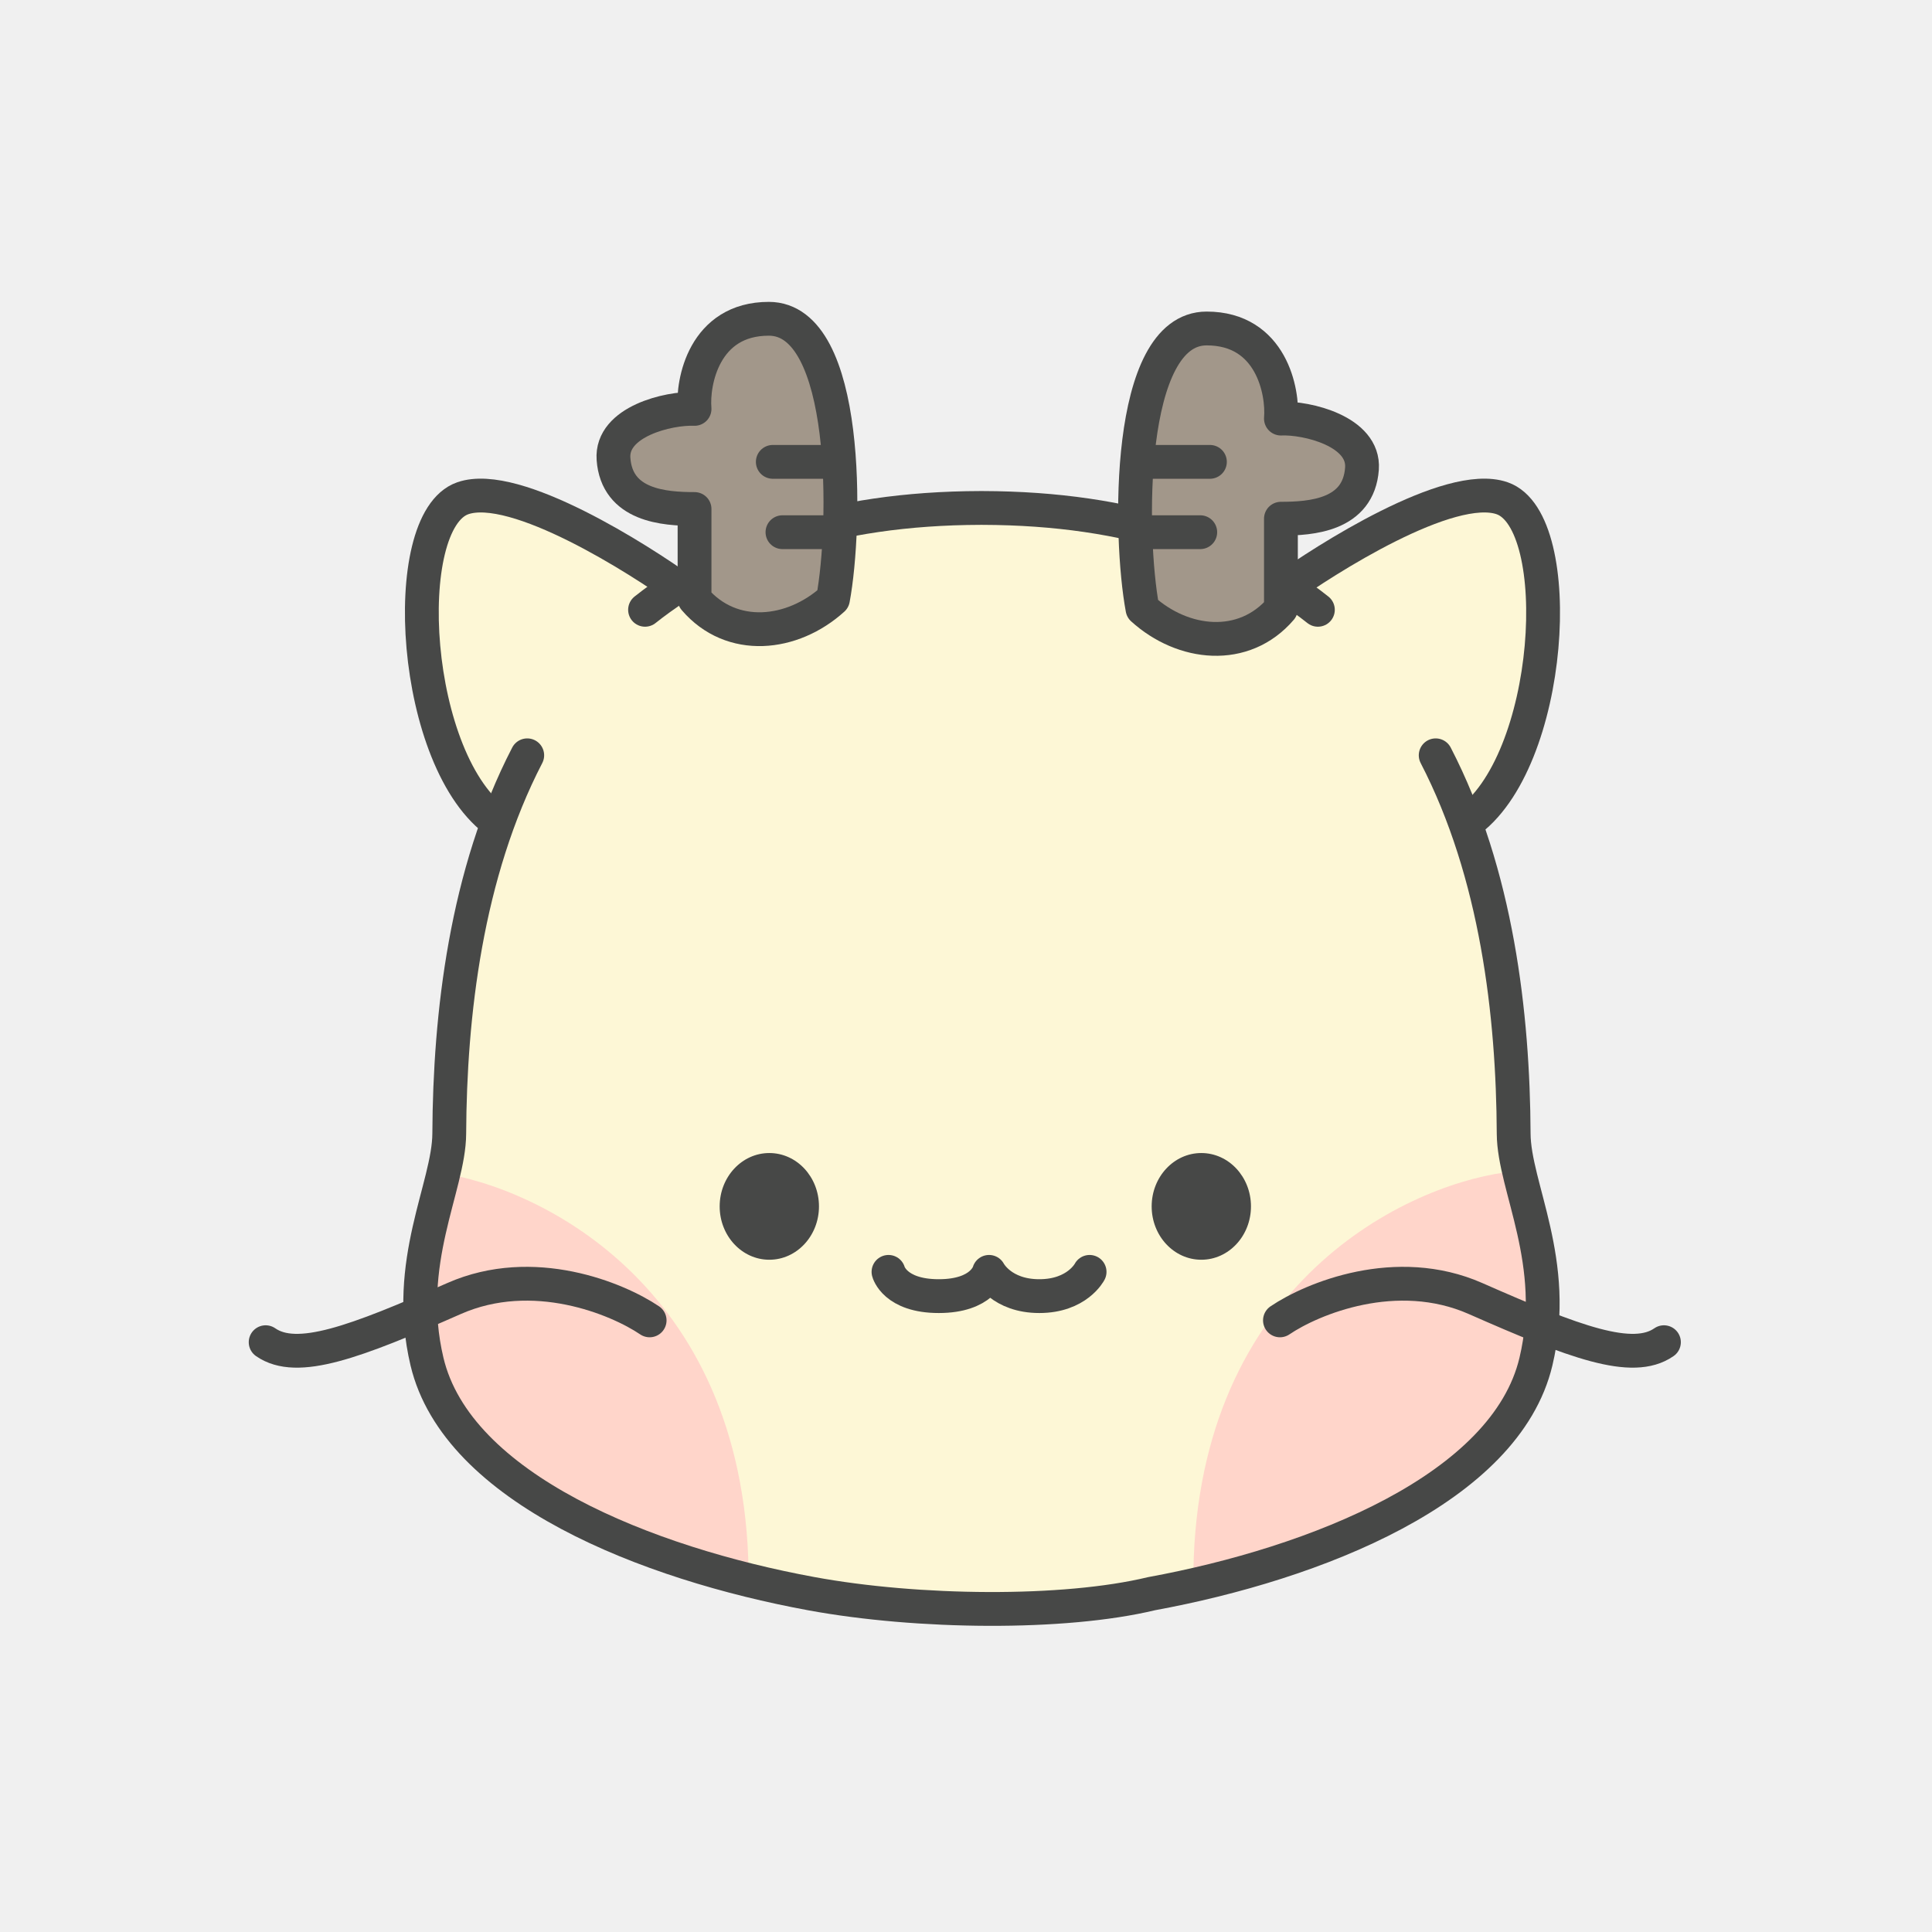
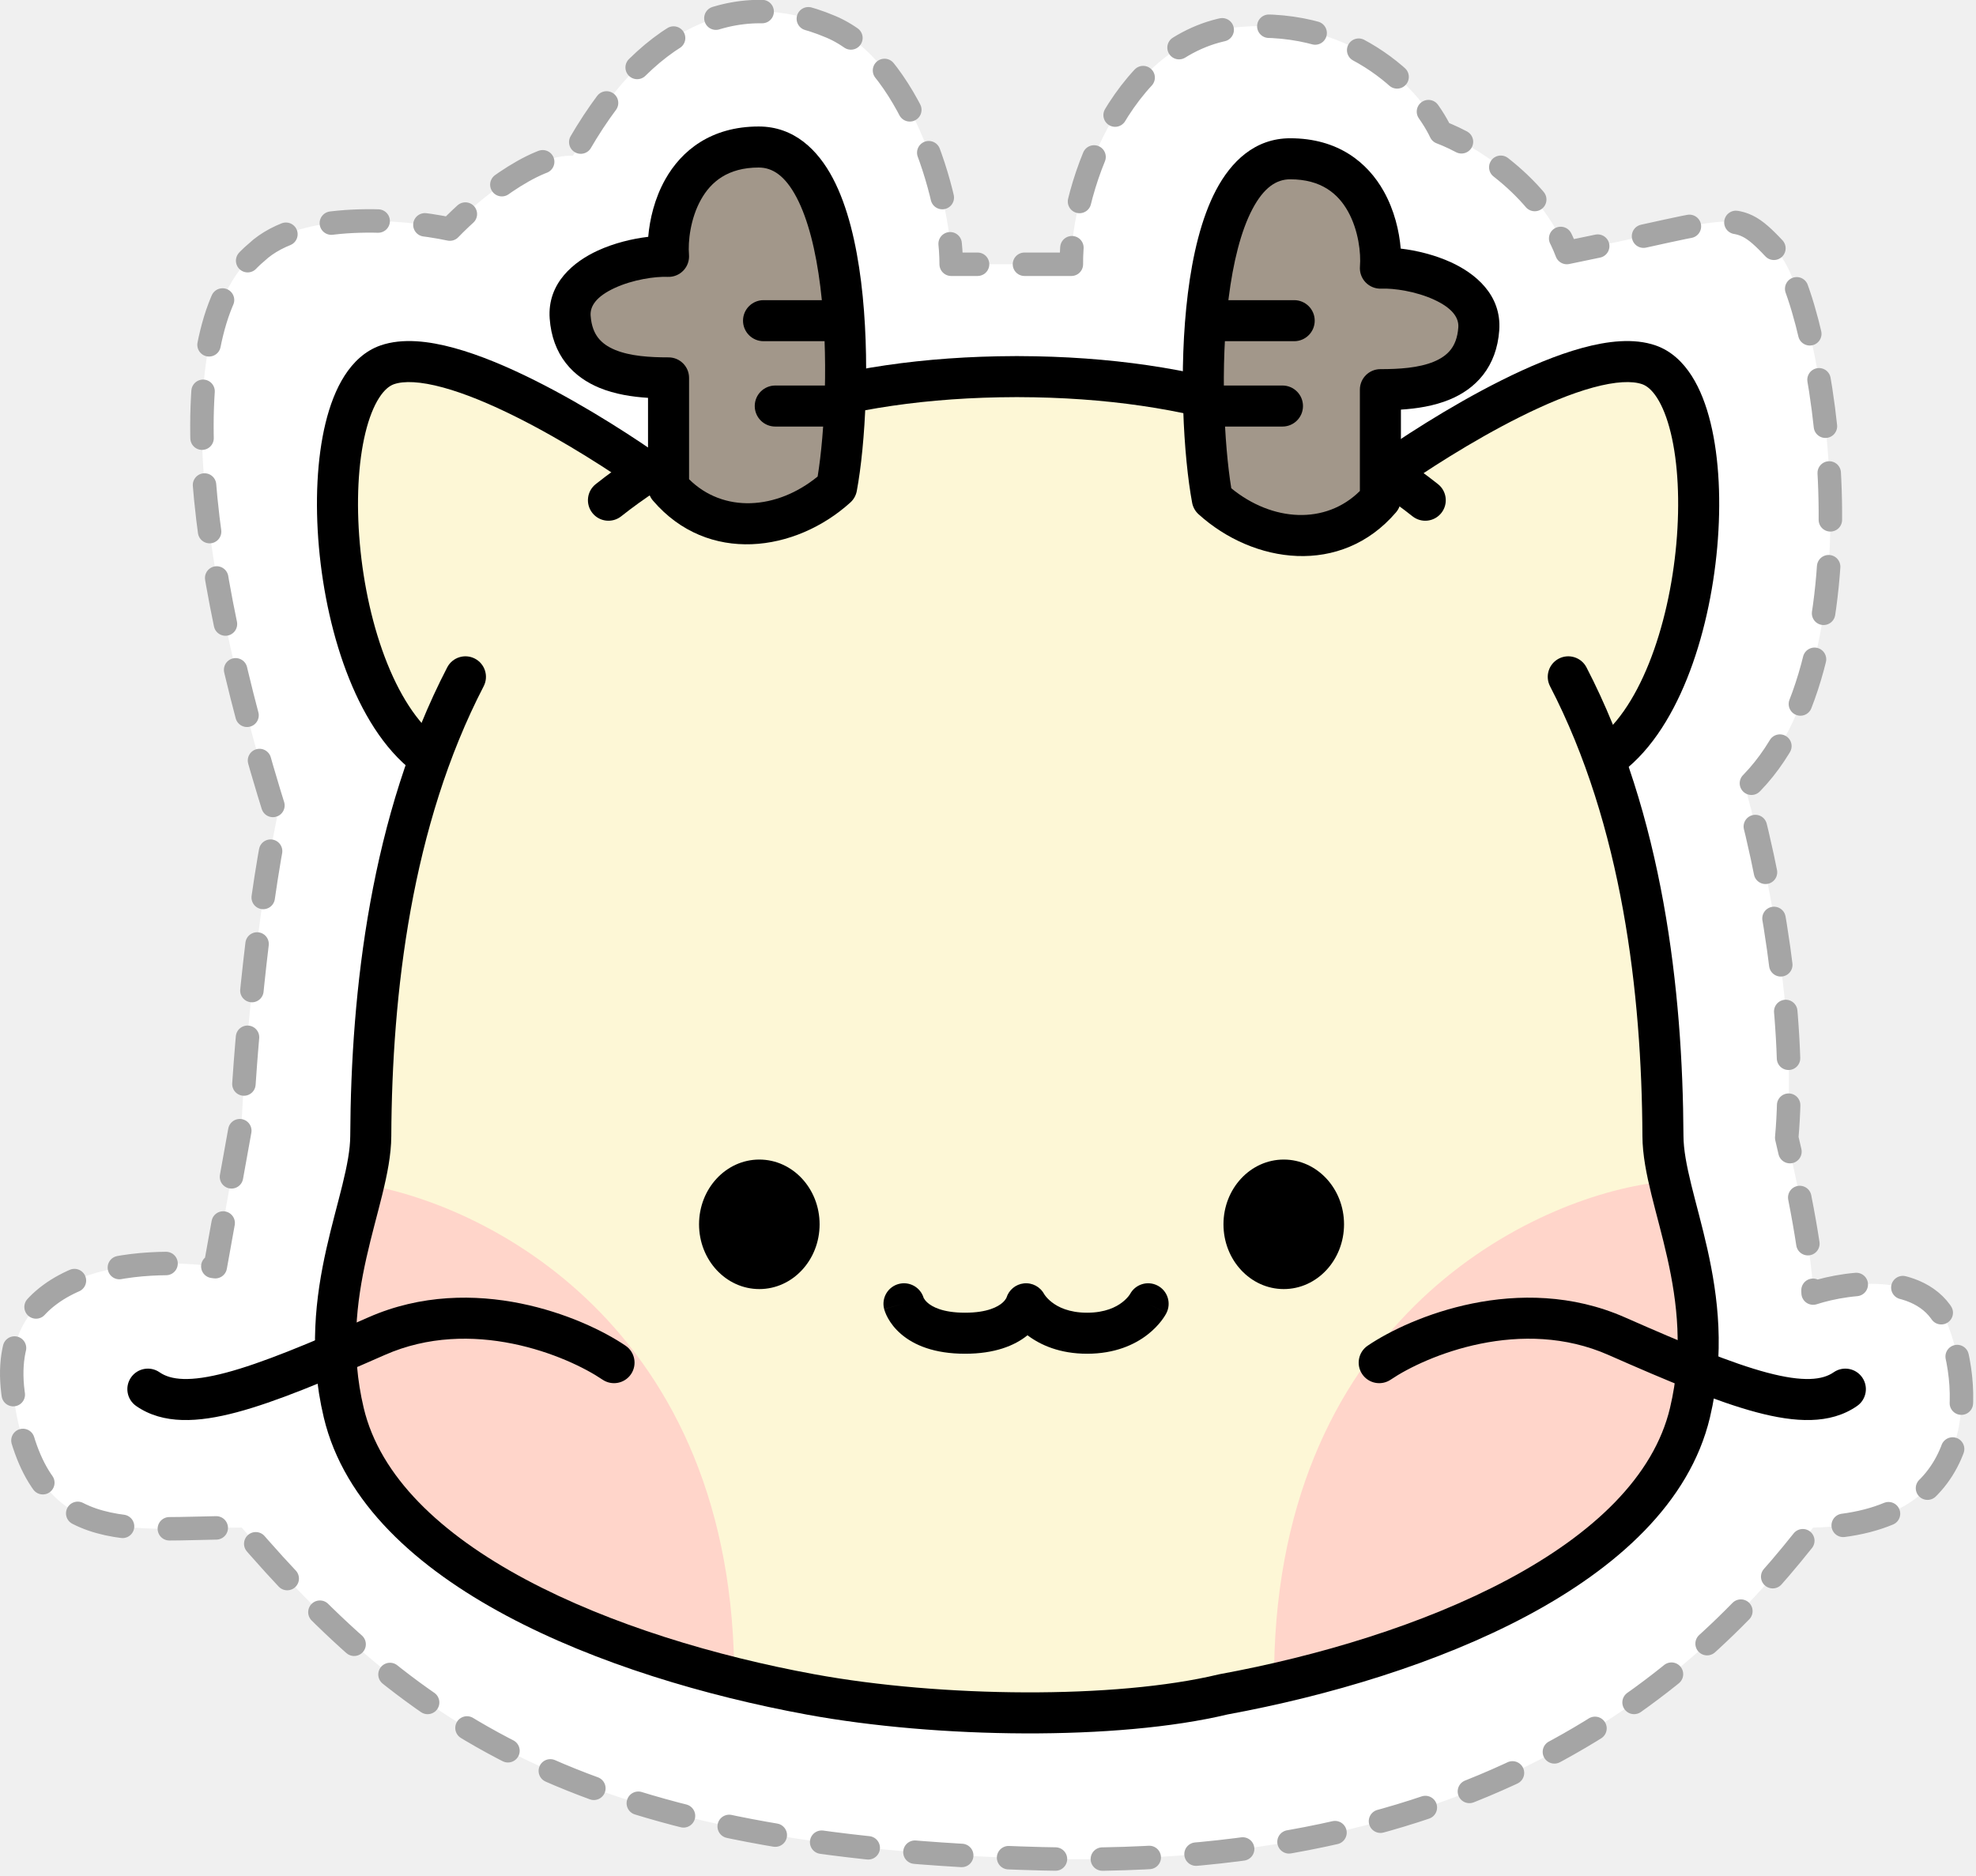
- <svg xmlns="http://www.w3.org/2000/svg" width="400" height="400" viewBox="0 0 400 400" fill="none">
-   <path d="M311 103.156C300.109 99.368 274.274 115.923 265.5 122.236C254 140.814 291.5 178.575 303.5 170.438C321.652 158.129 324.614 107.89 311 103.156Z" fill="#FDF7D6" />
-   <path d="M95.82 103.156C106.711 99.368 132.547 115.923 141.32 122.236C152.82 140.814 115.32 178.575 103.32 170.438C85.168 158.129 82.206 107.89 95.82 103.156Z" fill="#FDF7D6" />
-   <path d="M203.404 105.166C297.59 105.382 313.131 181.175 313.388 234.707C313.441 245.738 322.889 261.319 318 281.905C309.312 318.484 236.462 334.225 203.202 333.125C169.941 334.226 97.092 318.485 88.404 281.905C83.515 261.319 92.961 245.738 93.014 234.707C93.272 181.175 108.814 105.382 203 105.166V105.164C203.067 105.164 203.134 105.165 203.201 105.165C203.268 105.165 203.336 105.164 203.404 105.164V105.166Z" fill="#FDF7D6" />
-   <path d="M311 103.156C300.109 99.368 274.274 115.923 265.5 122.236C254 140.814 291.5 178.575 303.5 170.438C321.652 158.129 324.614 107.89 311 103.156Z" stroke="#474847" stroke-width="7" stroke-linecap="round" stroke-linejoin="round" />
-   <path d="M95.821 103.156C106.712 99.368 132.548 115.923 141.321 122.236C152.821 140.814 115.321 178.575 103.321 170.438C85.169 158.129 82.207 107.89 95.821 103.156Z" stroke="#474847" stroke-width="7" stroke-linecap="round" stroke-linejoin="round" />
-   <ellipse cx="151.001" cy="246.758" rx="10" ry="11.046" fill="#474847" />
-   <ellipse cx="256.001" cy="246.758" rx="10" ry="11.046" fill="#474847" />
-   <path d="M203.404 105.166C297.59 105.382 313.132 181.175 313.39 234.707C313.443 245.738 322.89 261.319 318.001 281.905C309.313 318.485 236.463 334.226 203.202 333.125C169.942 334.226 97.092 318.485 88.404 281.905C83.515 261.319 92.963 245.738 93.016 234.707C93.273 181.174 108.814 105.382 203.001 105.166V105.164C203.068 105.164 203.135 105.165 203.202 105.165C203.269 105.165 203.337 105.164 203.404 105.164V105.166Z" fill="#FDF7D6" />
-   <path d="M155 328.099C155.4 267.043 112.166 245.754 90.5 242.741C85.5 250.44 83.108 276.382 87 284.416C96 302.994 107 313.036 155 328.099Z" fill="#FFD5CA" />
-   <path d="M247.068 328.099C246.668 267.043 289.901 245.754 311.568 242.741C316.568 250.44 318.96 276.382 315.068 284.416C306.068 302.994 295.068 313.036 247.068 328.099Z" fill="#FFD5CA" />
-   <path d="M109.159 156.379C96.471 180.87 93.132 210.134 93.014 234.707C92.961 245.738 83.515 261.319 88.404 281.905C94.645 308.183 133.998 323.707 168 329.958C190 334.003 220.236 334.325 238.404 329.958C272.405 323.707 311.759 308.183 318 281.905C322.889 261.319 313.442 245.738 313.389 234.707C313.271 210.134 309.932 180.87 297.244 156.379M133.551 126.252C149.751 113.41 172.16 105.237 203 105.166V105.164C203.067 105.164 203.134 105.165 203.201 105.165C203.268 105.165 203.336 105.164 203.404 105.164V105.166C234.244 105.237 256.652 113.411 272.853 126.252" stroke="#474847" stroke-width="7" stroke-linecap="round" stroke-linejoin="round" />
-   <path d="M134.5 273.369C127.833 268.85 110.4 261.62 94 268.85C73.5 277.888 61.5 282.407 55 277.888" stroke="#474847" stroke-width="7" stroke-linecap="round" stroke-linejoin="round" />
-   <path d="M265 273.369C271.667 268.85 289.1 261.62 305.5 268.85C326 277.888 338 282.407 344.5 277.888" stroke="#474847" stroke-width="7" stroke-linecap="round" stroke-linejoin="round" />
-   <path d="M159.179 66C175.958 66 175.259 109.069 172.462 124.04C164.073 131.641 151.488 133.022 143.798 124.04V105.384C137.506 105.384 127.718 104.693 127.019 95.02C126.46 87.281 138.438 84.425 143.798 84.656C143.332 79.128 145.755 66 159.179 66Z" fill="#A2978A" stroke="#474847" stroke-width="7" stroke-linecap="round" stroke-linejoin="round" />
-   <path d="M160 95.624H173.5" stroke="#474847" stroke-width="7" stroke-linecap="round" stroke-linejoin="round" />
-   <path d="M162 110.185H173.5" stroke="#474847" stroke-width="7" stroke-linecap="round" stroke-linejoin="round" />
-   <path d="M249.821 68.008C233.042 68.008 233.741 111.078 236.538 126.048C244.927 133.649 257.512 135.031 265.202 126.048V107.393C271.494 107.393 281.282 106.702 281.981 97.028C282.54 89.29 270.562 86.434 265.202 86.664C265.668 81.136 263.245 68.008 249.821 68.008Z" fill="#A2978A" stroke="#474847" stroke-width="7" stroke-linecap="round" stroke-linejoin="round" />
-   <path d="M250.5 95.624H237" stroke="#474847" stroke-width="7" stroke-linecap="round" stroke-linejoin="round" />
-   <path d="M248.5 110.185H237" stroke="#474847" stroke-width="7" stroke-linecap="round" stroke-linejoin="round" />
-   <ellipse cx="159.28" cy="249.77" rx="10.28" ry="11.046" fill="#474847" />
-   <ellipse cx="248.72" cy="249.77" rx="10.28" ry="11.046" fill="#474847" />
-   <path d="M183.953 263.327C183.953 263.327 185.238 268.348 194.362 268.348C203.486 268.348 204.771 263.327 204.771 263.327C204.771 263.327 207.341 268.348 215.18 268.348C223.019 268.348 225.589 263.327 225.589 263.327" stroke="#474847" stroke-width="7" stroke-linecap="round" stroke-linejoin="round" />
+ <svg xmlns="http://www.w3.org/2000/svg" width="337" height="320" viewBox="0 0 337 320" fill="none">
+   <path d="M182.72 45.078H162.22C162.22 32.911 154.92 10.178 141.72 4.578C125.22 -2.422 109.72 4.578 97.72 26.578C90.92 26.178 80.886 34.744 76.72 39.078C68.886 37.411 51.32 35.878 43.72 43.078C29.22 55.078 32.72 93.578 47.22 139.578C43.62 156.778 41.72 181.078 41.22 191.078L36.72 216.078C24.053 214.244 -0.58 215.978 2.22 237.578C5.72 264.578 21.72 260.578 41.22 260.578C70.72 295.078 100.22 315.078 177.72 317.078C255.22 319.078 290.72 284.578 309.22 260.578C337.22 260.078 336.72 237.578 332.22 226.078C328.62 216.878 315.387 218.578 309.22 220.578C309.22 218.078 308.32 209.278 304.72 194.078C306.22 177.578 303.22 154.578 297.72 134.578C321.22 112.578 310.72 51.078 303.22 43.078C295.72 35.078 296.72 37.078 267.22 43.078C262.82 31.478 251.053 24.578 245.72 22.578C242.553 15.911 231.32 2.978 211.72 4.578C192.12 6.178 182.553 31.244 182.72 45.078Z" fill="white" stroke="#A5A5A5" stroke-width="4" stroke-linecap="round" stroke-linejoin="round" stroke-dasharray="8 8" />
+   <path d="M281.22 62.233C270.329 58.446 244.493 75.001 235.72 81.313C224.22 99.891 261.72 137.653 273.72 129.515C291.872 117.206 294.834 66.968 281.22 62.233Z" fill="#FDF7D6" />
+   <path d="M66.04 62.233C76.931 58.446 102.766 75.001 111.54 81.313C123.04 99.891 85.54 137.653 73.54 129.515C55.388 117.206 52.426 66.968 66.04 62.233Z" fill="#FDF7D6" />
+   <path d="M173.624 64.244C267.809 64.46 283.351 140.252 283.608 193.785C283.661 204.816 293.109 220.396 288.219 240.983C279.532 277.562 206.682 293.303 173.422 292.202C140.161 293.303 67.311 277.562 58.624 240.983C53.734 220.396 63.181 204.816 63.234 193.785C63.491 140.252 79.033 64.46 173.219 64.244V64.242C173.286 64.242 173.354 64.243 173.421 64.243C173.488 64.243 173.556 64.242 173.624 64.242V64.244Z" fill="#FDF7D6" />
+   <path d="M269.828 59.353C274.103 58.184 278.619 57.623 282.371 58.928C285.032 59.854 287.034 61.805 288.498 64.09C289.96 66.37 291.012 69.166 291.746 72.186C293.214 78.228 293.545 85.74 292.869 93.344C292.19 100.967 290.479 108.893 287.712 115.78C284.972 122.6 281.043 128.779 275.685 132.412C273.263 134.055 270.418 134.377 267.703 134.011C265.002 133.647 262.189 132.58 259.453 131.116C253.972 128.186 248.2 123.347 243.278 117.742C238.355 112.137 234.087 105.544 231.812 98.972C229.552 92.443 229.09 85.375 232.745 79.471C232.986 79.08 233.303 78.741 233.676 78.473C238.161 75.246 246.978 69.418 256.113 64.855C260.675 62.576 265.428 60.555 269.828 59.353ZM280.071 65.539C278.377 64.95 275.579 65.038 271.673 66.106C267.891 67.139 263.595 68.942 259.241 71.117C250.936 75.266 242.823 80.564 238.373 83.72C236.599 87.047 236.618 91.46 238.426 96.682C240.323 102.161 244.023 107.983 248.537 113.123C253.052 118.264 258.187 122.501 262.753 124.943C265.04 126.165 267.036 126.858 268.638 127.074C270.226 127.288 271.178 127.01 271.756 126.618C275.473 124.098 278.722 119.381 281.217 113.171C283.685 107.029 285.267 99.791 285.896 92.724C286.527 85.638 286.182 78.933 284.944 73.839C284.325 71.291 283.516 69.289 282.605 67.867C281.697 66.451 280.812 65.797 280.071 65.539Z" fill="black" />
+   <path d="M77.433 59.353C73.157 58.184 68.642 57.623 64.89 58.928C62.229 59.854 60.227 61.805 58.762 64.09C57.301 66.37 56.249 69.166 55.515 72.186C54.047 78.228 53.715 85.74 54.392 93.344C55.071 100.967 56.781 108.893 59.548 115.78C62.288 122.6 66.217 128.779 71.576 132.412C73.998 134.055 76.843 134.377 79.558 134.011C82.258 133.647 85.072 132.58 87.808 131.116C93.289 128.186 99.06 123.347 103.983 117.742C108.906 112.137 113.174 105.544 115.449 98.972C117.709 92.443 118.171 85.375 114.516 79.471C114.274 79.08 113.958 78.741 113.585 78.473C109.1 75.246 100.283 69.418 91.148 64.855C86.586 62.576 81.833 60.555 77.433 59.353ZM67.19 65.539C68.884 64.95 71.682 65.038 75.588 66.106C79.369 67.139 83.665 68.942 88.02 71.117C96.325 75.266 104.438 80.564 108.887 83.72C110.662 87.047 110.642 91.46 108.835 96.682C106.938 102.161 103.238 107.983 98.723 113.123C94.209 118.264 89.074 122.501 84.507 124.943C82.221 126.165 80.225 126.858 78.623 127.074C77.035 127.288 76.082 127.01 75.504 126.618C71.787 124.098 68.539 119.381 66.044 113.171C63.576 107.029 61.994 99.791 61.365 92.724C60.734 85.638 61.079 78.933 62.317 73.839C62.936 71.291 63.745 69.289 64.656 67.867C65.564 66.451 66.448 65.797 67.19 65.539Z" fill="black" />
+   <path d="M131.221 205.836C131.221 211.936 126.744 216.882 121.221 216.882C115.698 216.882 111.221 211.936 111.221 205.836C111.221 199.735 115.698 194.789 121.221 194.789C126.744 194.789 131.221 199.735 131.221 205.836Z" fill="black" />
+   <path d="M236.221 205.836C236.221 211.936 231.744 216.882 226.221 216.882C220.698 216.882 216.221 211.936 216.221 205.836C216.221 199.735 220.698 194.789 226.221 194.789C231.744 194.789 236.221 199.735 236.221 205.836Z" fill="black" />
+   <path d="M173.624 64.244C267.81 64.459 283.352 140.252 283.609 193.785C283.662 204.816 293.11 220.397 288.22 240.983C279.532 277.563 206.682 293.304 173.421 292.203C140.161 293.303 67.311 277.562 58.624 240.983C53.734 220.397 63.182 204.816 63.235 193.785C63.492 140.252 79.034 64.46 173.22 64.244V64.242C173.287 64.242 173.354 64.243 173.421 64.243C173.489 64.243 173.556 64.242 173.624 64.242V64.244Z" fill="#FDF7D6" />
+   <path d="M125.22 287.176C125.62 226.12 82.386 204.831 60.719 201.819C55.719 209.518 53.328 235.46 57.219 243.493C66.219 262.071 77.219 272.113 125.22 287.176Z" fill="#FFD5CA" />
+   <path d="M217.287 287.176C216.887 226.12 260.121 204.831 281.787 201.819C286.787 209.518 289.179 235.46 285.287 243.493C276.287 262.071 265.287 272.113 217.287 287.176Z" fill="#FFD5CA" />
+   <path d="M265.853 112.349C267.569 111.46 269.682 112.13 270.571 113.846C283.634 139.061 286.99 168.977 287.109 193.768C287.12 196.086 287.631 198.789 288.438 202.085C289.204 205.211 290.303 209.108 291.182 213.036C292.997 221.141 294.242 230.773 291.625 241.792C288.155 256.402 275.654 267.496 260.481 275.606C245.22 283.763 226.544 289.291 209.345 292.46C190.563 296.949 159.877 296.577 137.586 292.478C120.362 289.311 101.648 283.777 86.361 275.606C71.189 267.496 58.689 256.402 55.218 241.792C52.601 230.773 53.845 221.141 55.66 213.036C56.539 209.108 57.638 205.211 58.404 202.085C59.212 198.789 59.723 196.086 59.734 193.768C59.853 168.977 63.208 139.061 76.271 113.846C77.16 112.13 79.273 111.46 80.989 112.349C82.705 113.238 83.375 115.351 82.486 117.067C70.173 140.834 66.851 169.446 66.734 193.801C66.719 196.998 66.029 200.381 65.203 203.751C64.335 207.293 63.368 210.646 62.491 214.565C60.791 222.155 59.757 230.607 62.029 240.174C64.8 251.841 75.097 261.648 89.661 269.432C104.111 277.155 122.075 282.509 138.852 285.593C160.524 289.578 190.243 289.854 207.805 285.633L207.991 285.593C224.769 282.509 242.732 277.155 257.181 269.432C271.746 261.648 282.043 251.841 284.814 240.174C287.086 230.607 286.052 222.155 284.352 214.565C283.475 210.646 282.507 207.293 281.639 203.751C280.814 200.381 280.124 196.998 280.109 193.801C279.992 169.446 276.669 140.834 264.356 117.067C263.467 115.351 264.137 113.238 265.853 112.349ZM173.716 60.745C205.156 60.832 228.341 69.187 245.247 82.587C246.761 83.788 247.016 85.99 245.815 87.504C244.614 89.019 242.413 89.273 240.898 88.073C225.418 75.802 203.812 67.813 173.615 67.744C173.595 67.744 173.575 67.742 173.555 67.742C173.497 67.742 173.64 67.742 173.425 67.743H173.417C173.195 67.742 173.349 67.742 173.287 67.742C173.267 67.742 173.247 67.744 173.227 67.744C143.03 67.813 121.425 75.802 105.944 88.073C104.429 89.273 102.228 89.019 101.027 87.504C99.826 85.99 100.082 83.788 101.596 82.587C118.502 69.187 141.686 60.832 173.126 60.745C173.157 60.744 173.188 60.742 173.219 60.742C173.267 60.742 173.312 60.742 173.344 60.743H173.498C173.531 60.742 173.576 60.742 173.624 60.742C173.654 60.742 173.685 60.744 173.716 60.745Z" fill="black" />
+   <path d="M62.808 224.726C71.843 220.742 81.076 220.781 88.816 222.351C96.527 223.915 102.981 227.04 106.684 229.55C108.284 230.635 108.702 232.81 107.618 234.41C106.533 236.01 104.356 236.428 102.756 235.344C99.792 233.335 94.196 230.584 87.424 229.211C80.681 227.844 72.997 227.883 65.632 231.13C55.424 235.631 47.052 239.137 40.37 240.913C33.825 242.653 27.828 243.041 23.222 239.839C21.635 238.736 21.243 236.555 22.346 234.968C23.45 233.381 25.631 232.989 27.218 234.092C29.113 235.409 32.365 235.797 38.571 234.148C44.639 232.535 52.516 229.263 62.808 224.726Z" fill="black" />
+   <path d="M277.131 224.726C268.096 220.742 258.863 220.781 251.124 222.351C243.412 223.915 236.958 227.04 233.256 229.55C231.656 230.635 231.238 232.81 232.322 234.41C233.406 236.01 235.583 236.428 237.183 235.344C240.147 233.335 245.744 230.584 252.515 229.211C259.259 227.844 266.943 227.883 274.307 231.13C284.515 235.631 292.888 239.137 299.57 240.913C306.115 242.653 312.112 243.041 316.717 239.839C318.304 238.736 318.697 236.555 317.593 234.968C316.49 233.381 314.308 232.989 312.721 234.092C310.827 235.409 307.574 235.797 301.369 234.148C295.301 232.535 287.423 229.263 277.131 224.726Z" fill="black" />
+   <path d="M129.398 25.078C146.177 25.078 145.478 68.147 142.682 83.118C134.292 90.718 121.708 92.1 114.018 83.118V64.462C107.726 64.462 97.938 63.771 97.239 54.098C96.679 46.359 108.658 43.503 114.018 43.733C113.552 38.206 115.975 25.078 129.398 25.078Z" fill="#A2978A" />
+   <path d="M129.399 21.578C135.431 21.578 139.488 25.561 142.042 30.41C144.582 35.231 146.048 41.571 146.855 48.051C148.473 61.055 147.585 75.928 146.122 83.76C145.982 84.512 145.598 85.198 145.031 85.711C135.683 94.18 120.733 96.342 111.359 85.394C110.817 84.76 110.518 83.953 110.518 83.118V67.865C107.888 67.7 104.896 67.266 102.187 66.139C100.116 65.277 98.085 63.962 96.514 61.954C94.925 59.921 93.967 57.382 93.748 54.35C93.305 48.222 97.951 44.584 101.946 42.748C104.716 41.474 107.832 40.717 110.552 40.399C110.804 37.416 111.635 33.857 113.446 30.623C116.214 25.682 121.27 21.578 129.399 21.578ZM129.399 28.578C124.104 28.578 121.236 31.038 119.553 34.044C117.738 37.283 117.318 41.217 117.505 43.439C117.589 44.441 117.239 45.431 116.543 46.157C115.847 46.882 114.872 47.273 113.867 47.23C111.715 47.138 107.936 47.697 104.87 49.107C101.676 50.575 100.613 52.235 100.73 53.845C100.86 55.65 101.388 56.825 102.027 57.642C102.685 58.483 103.625 59.156 104.875 59.676C107.493 60.766 110.886 60.962 114.018 60.962C115.951 60.962 117.518 62.529 117.518 64.462V81.747C123.354 87.543 132.454 87.007 139.447 81.284C140.658 73.844 141.355 60.539 139.908 48.916C139.142 42.757 137.81 37.394 135.85 33.672C133.904 29.978 131.755 28.578 129.399 28.578Z" fill="black" />
+   <path d="M143.72 51.202C145.653 51.202 147.22 52.769 147.22 54.702C147.22 56.635 145.653 58.202 143.72 58.202H130.22C128.287 58.202 126.72 56.635 126.72 54.702C126.72 52.769 128.287 51.202 130.22 51.202H143.72Z" fill="black" />
+   <path d="M143.72 65.763C145.653 65.763 147.22 67.33 147.22 69.263C147.22 71.196 145.653 72.763 143.72 72.763H132.22C130.287 72.763 128.72 71.196 128.72 69.263C128.72 67.33 130.287 65.763 132.22 65.763H143.72Z" fill="black" />
+   <path d="M220.041 27.086C203.262 27.086 203.961 70.155 206.758 85.126C215.147 92.727 227.731 94.108 235.422 85.126V66.47C241.714 66.47 251.502 65.779 252.201 56.106C252.76 48.367 240.782 45.511 235.422 45.742C235.888 40.214 233.464 27.086 220.041 27.086Z" fill="#A2978A" />
+   <path d="M220.041 23.586C214.008 23.586 209.952 27.569 207.397 32.418C204.857 37.239 203.391 43.579 202.585 50.06C200.966 63.063 201.854 77.936 203.317 85.769C203.458 86.521 203.841 87.206 204.408 87.72C213.756 96.189 228.707 98.35 238.08 87.402C238.623 86.768 238.922 85.961 238.922 85.126V69.873C241.552 69.709 244.544 69.275 247.253 68.147C249.324 67.286 251.355 65.971 252.926 63.962C254.515 61.929 255.472 59.39 255.691 56.358C256.134 50.23 251.488 46.593 247.493 44.756C244.723 43.483 241.607 42.726 238.888 42.407C238.636 39.424 237.805 35.865 235.993 32.631C233.226 27.69 228.169 23.586 220.041 23.586ZM220.041 30.586C225.336 30.586 228.203 33.046 229.887 36.052C231.701 39.292 232.122 43.225 231.934 45.447C231.85 46.449 232.2 47.44 232.896 48.165C233.593 48.891 234.568 49.282 235.572 49.238C237.724 49.146 241.503 49.706 244.569 51.115C247.763 52.584 248.826 54.243 248.71 55.853C248.579 57.658 248.051 58.833 247.412 59.65C246.754 60.492 245.814 61.164 244.564 61.685C241.947 62.774 238.554 62.971 235.422 62.971C233.489 62.971 231.922 64.538 231.922 66.471V83.755C226.085 89.551 216.986 89.015 209.992 83.292C208.782 75.853 208.084 62.548 209.531 50.924C210.298 44.766 211.629 39.402 213.59 35.681C215.536 31.986 217.684 30.586 220.041 30.586Z" fill="black" />
+   <path d="M207.22 51.202C205.287 51.202 203.72 52.769 203.72 54.702C203.72 56.635 205.287 58.202 207.22 58.202H220.72C222.653 58.202 224.22 56.635 224.22 54.702C224.22 52.769 222.653 51.202 220.72 51.202H207.22Z" fill="black" />
+   <path d="M207.22 65.763C205.287 65.763 203.72 67.33 203.72 69.263C203.72 71.196 205.287 72.763 207.22 72.763H218.72C220.653 72.763 222.22 71.196 222.22 69.263C222.22 67.33 220.653 65.763 218.72 65.763H207.22Z" fill="black" />
+   <path d="M139.78 208.848C139.78 214.949 135.178 219.894 129.5 219.894C123.822 219.894 119.22 214.949 119.22 208.848C119.22 202.747 123.822 197.802 129.5 197.802C135.178 197.802 139.78 202.747 139.78 208.848Z" fill="black" />
+   <path d="M229.22 208.848C229.22 214.949 224.617 219.894 218.94 219.894C213.262 219.894 208.659 214.949 208.659 208.848C208.659 202.747 213.262 197.802 218.94 197.802C224.617 197.802 229.22 202.747 229.22 208.848Z" fill="black" />
+   <path d="M153.304 219.014C155.121 218.549 156.97 219.599 157.516 221.372C157.524 221.389 157.541 221.428 157.571 221.482C157.657 221.636 157.852 221.931 158.236 222.26C158.951 222.874 160.695 223.926 164.582 223.926C168.469 223.926 170.213 222.874 170.928 222.26C171.311 221.931 171.505 221.636 171.592 221.482C171.628 221.417 171.645 221.375 171.65 221.364C172.061 220.043 173.216 219.081 174.601 218.926C176.042 218.765 177.432 219.509 178.098 220.795C178.096 220.791 178.094 220.787 178.093 220.784C178.088 220.776 178.085 220.769 178.082 220.763C178.076 220.752 178.072 220.745 178.07 220.742C178.072 220.745 178.078 220.755 178.087 220.769C178.116 220.816 178.181 220.915 178.285 221.05C178.495 221.322 178.855 221.728 179.397 222.147C180.437 222.952 182.293 223.926 185.399 223.926C188.505 223.926 190.361 222.952 191.401 222.147C191.943 221.728 192.304 221.322 192.513 221.05C192.618 220.915 192.684 220.816 192.713 220.769C192.722 220.755 192.726 220.745 192.728 220.742C192.727 220.745 192.723 220.752 192.717 220.763C192.714 220.768 192.711 220.775 192.708 220.782C193.597 219.082 195.692 218.414 197.403 219.29C199.124 220.17 199.804 222.279 198.924 224L195.808 222.405C198.924 223.999 198.923 224.002 198.922 224.003L198.916 224.015C198.913 224.021 198.909 224.027 198.906 224.034C198.899 224.046 198.892 224.06 198.884 224.075C198.867 224.105 198.848 224.14 198.826 224.18C198.781 224.26 198.723 224.358 198.652 224.472C198.51 224.7 198.313 224.993 198.054 225.329C197.537 225.998 196.766 226.847 195.685 227.683C193.481 229.389 190.132 230.926 185.399 230.926C180.753 230.926 177.443 229.443 175.237 227.775C173.02 229.57 169.626 230.926 164.582 230.926C159.345 230.926 155.885 229.468 153.676 227.571C152.598 226.645 151.901 225.684 151.461 224.897C151.242 224.505 151.087 224.158 150.98 223.88C150.927 223.742 150.885 223.619 150.852 223.517C150.836 223.466 150.823 223.42 150.811 223.379C150.805 223.359 150.8 223.34 150.795 223.322C150.792 223.313 150.79 223.305 150.788 223.296C150.787 223.292 150.786 223.288 150.785 223.284C150.784 223.282 150.783 223.279 150.783 223.278C150.785 223.274 150.874 223.249 154.173 222.405L150.782 223.273C150.303 221.4 151.432 219.494 153.304 219.014ZM171.637 221.405C171.632 221.419 171.627 221.438 171.621 221.459C171.618 221.47 171.615 221.482 171.611 221.495C171.609 221.501 171.607 221.508 171.605 221.515C171.604 221.519 171.603 221.522 171.602 221.526C171.617 221.471 171.634 221.417 171.651 221.364C171.649 221.369 171.644 221.382 171.637 221.405ZM157.557 221.515C157.556 221.508 157.554 221.501 157.553 221.495C157.549 221.482 157.546 221.47 157.543 221.459C157.537 221.438 157.531 221.419 157.526 221.405C157.524 221.399 157.523 221.394 157.521 221.389C157.534 221.431 157.546 221.473 157.557 221.515Z" fill="black" />
</svg>
